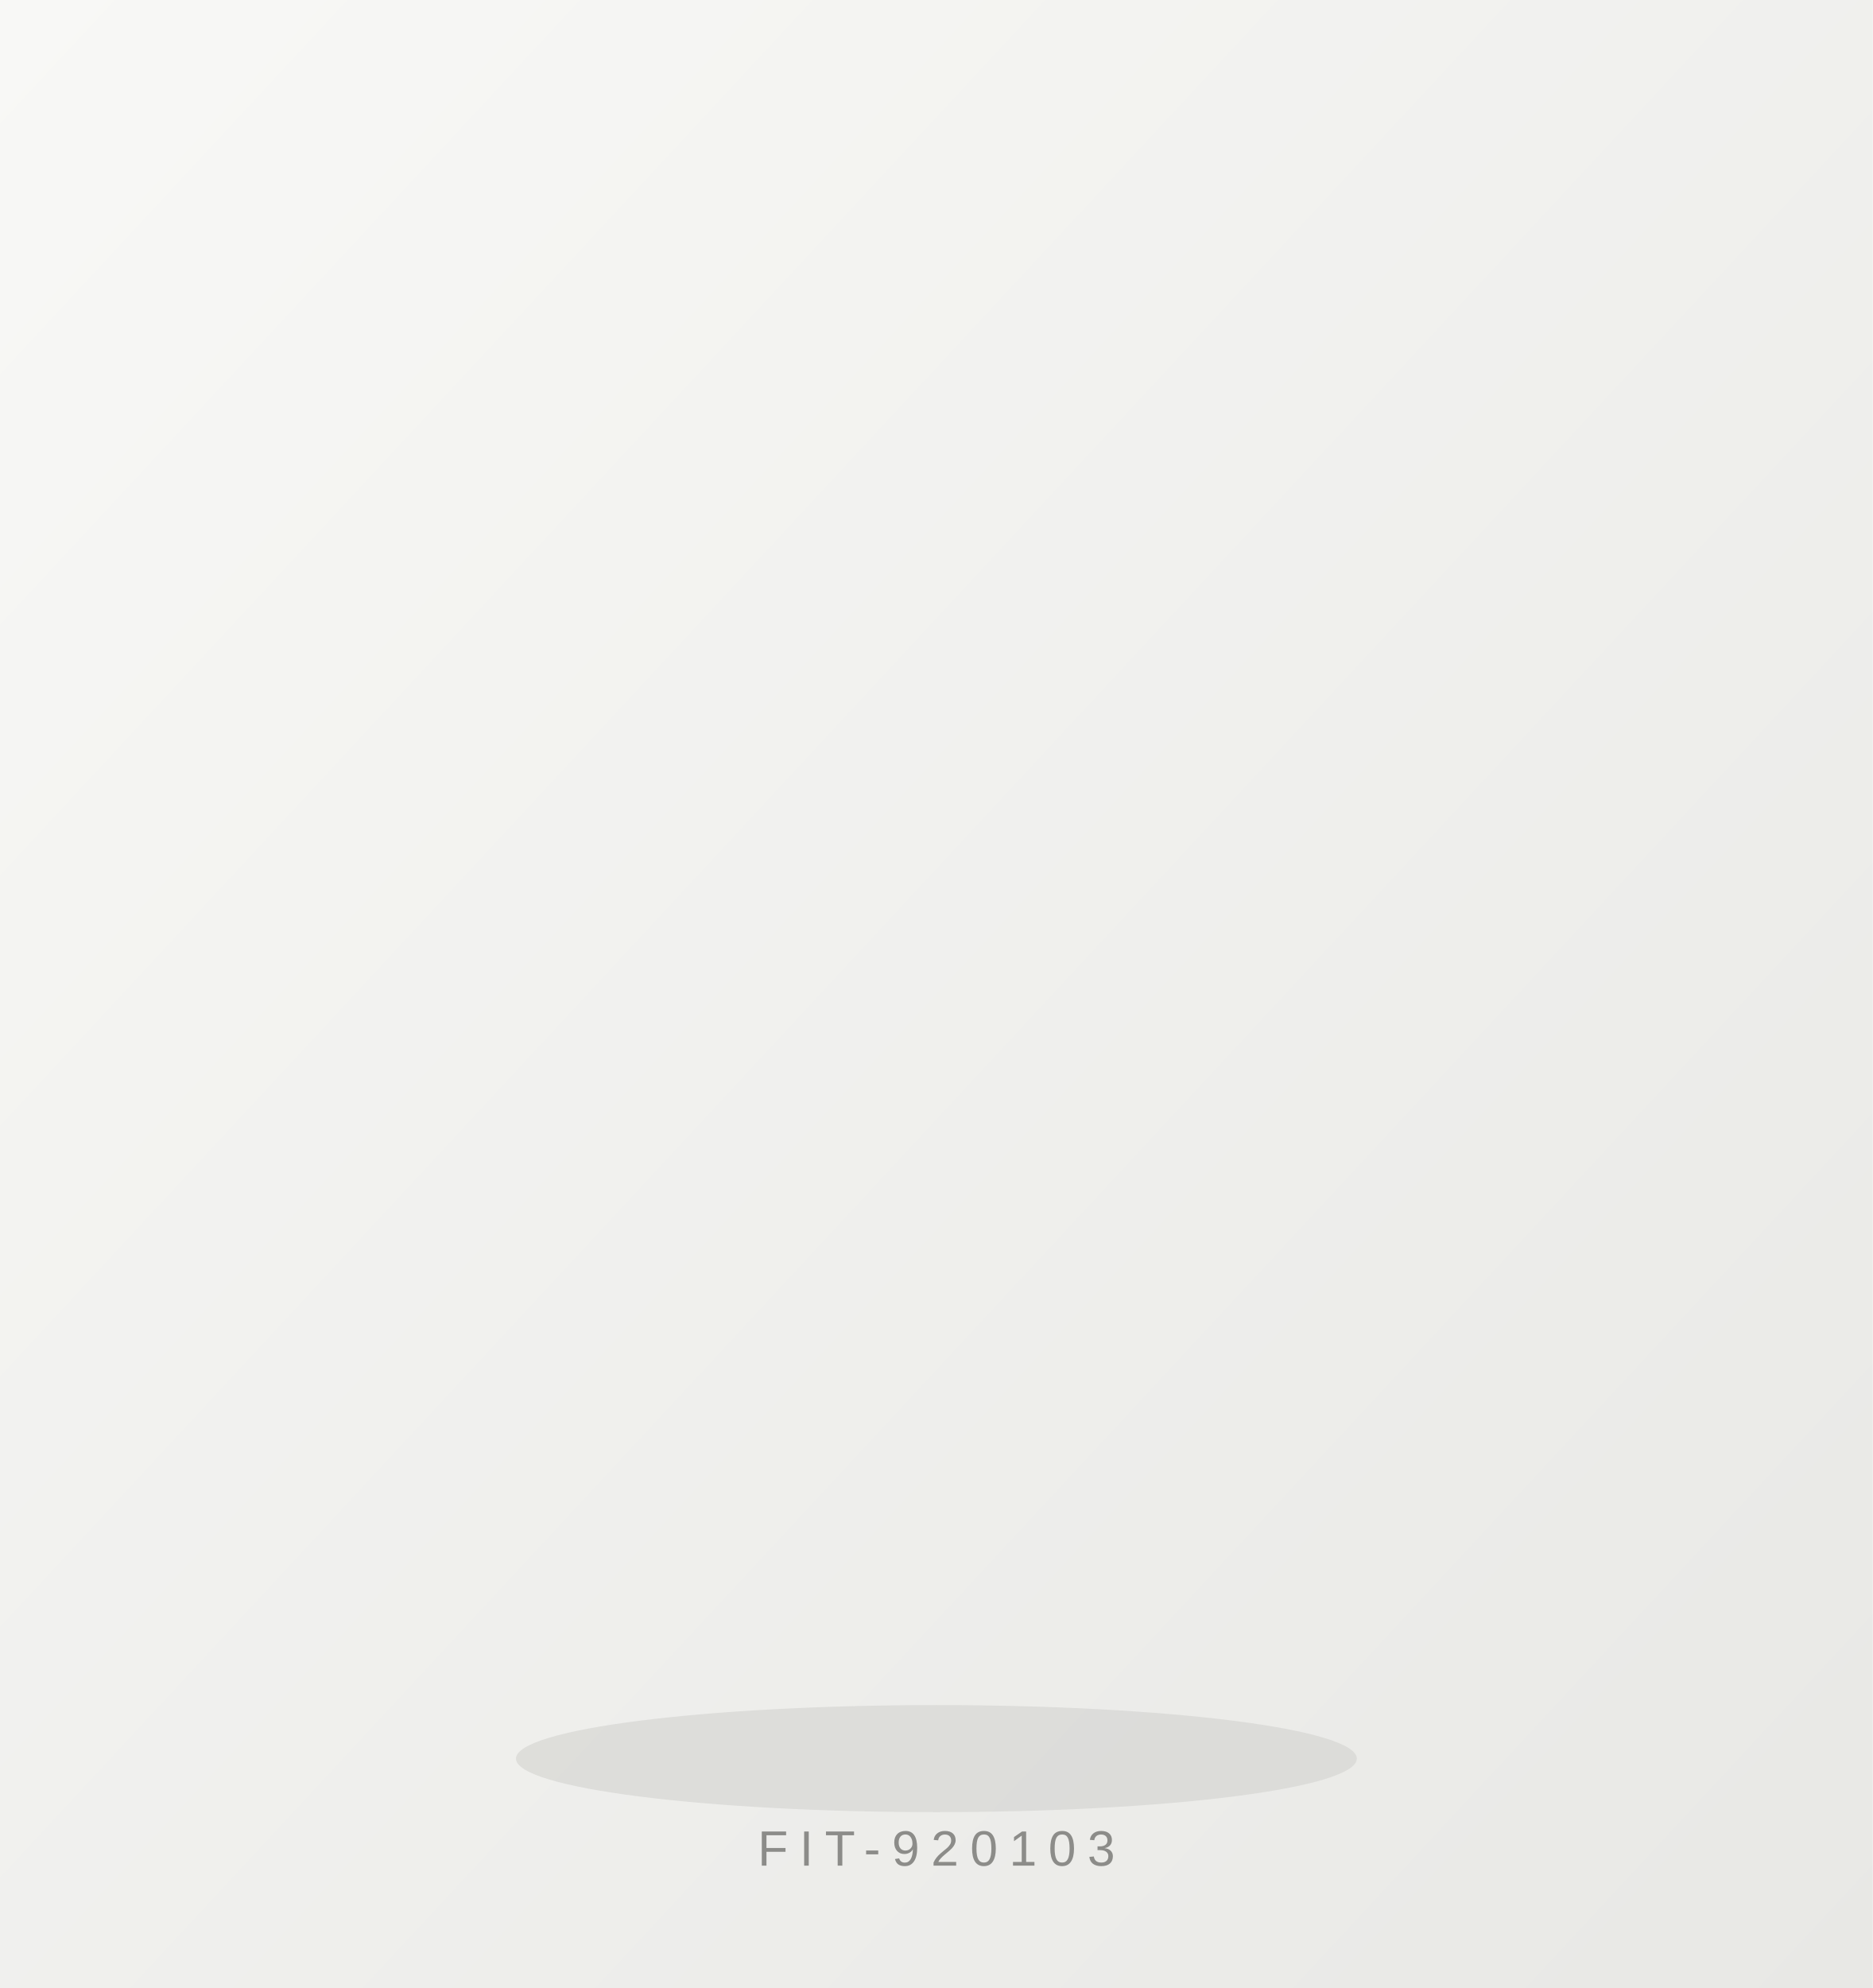
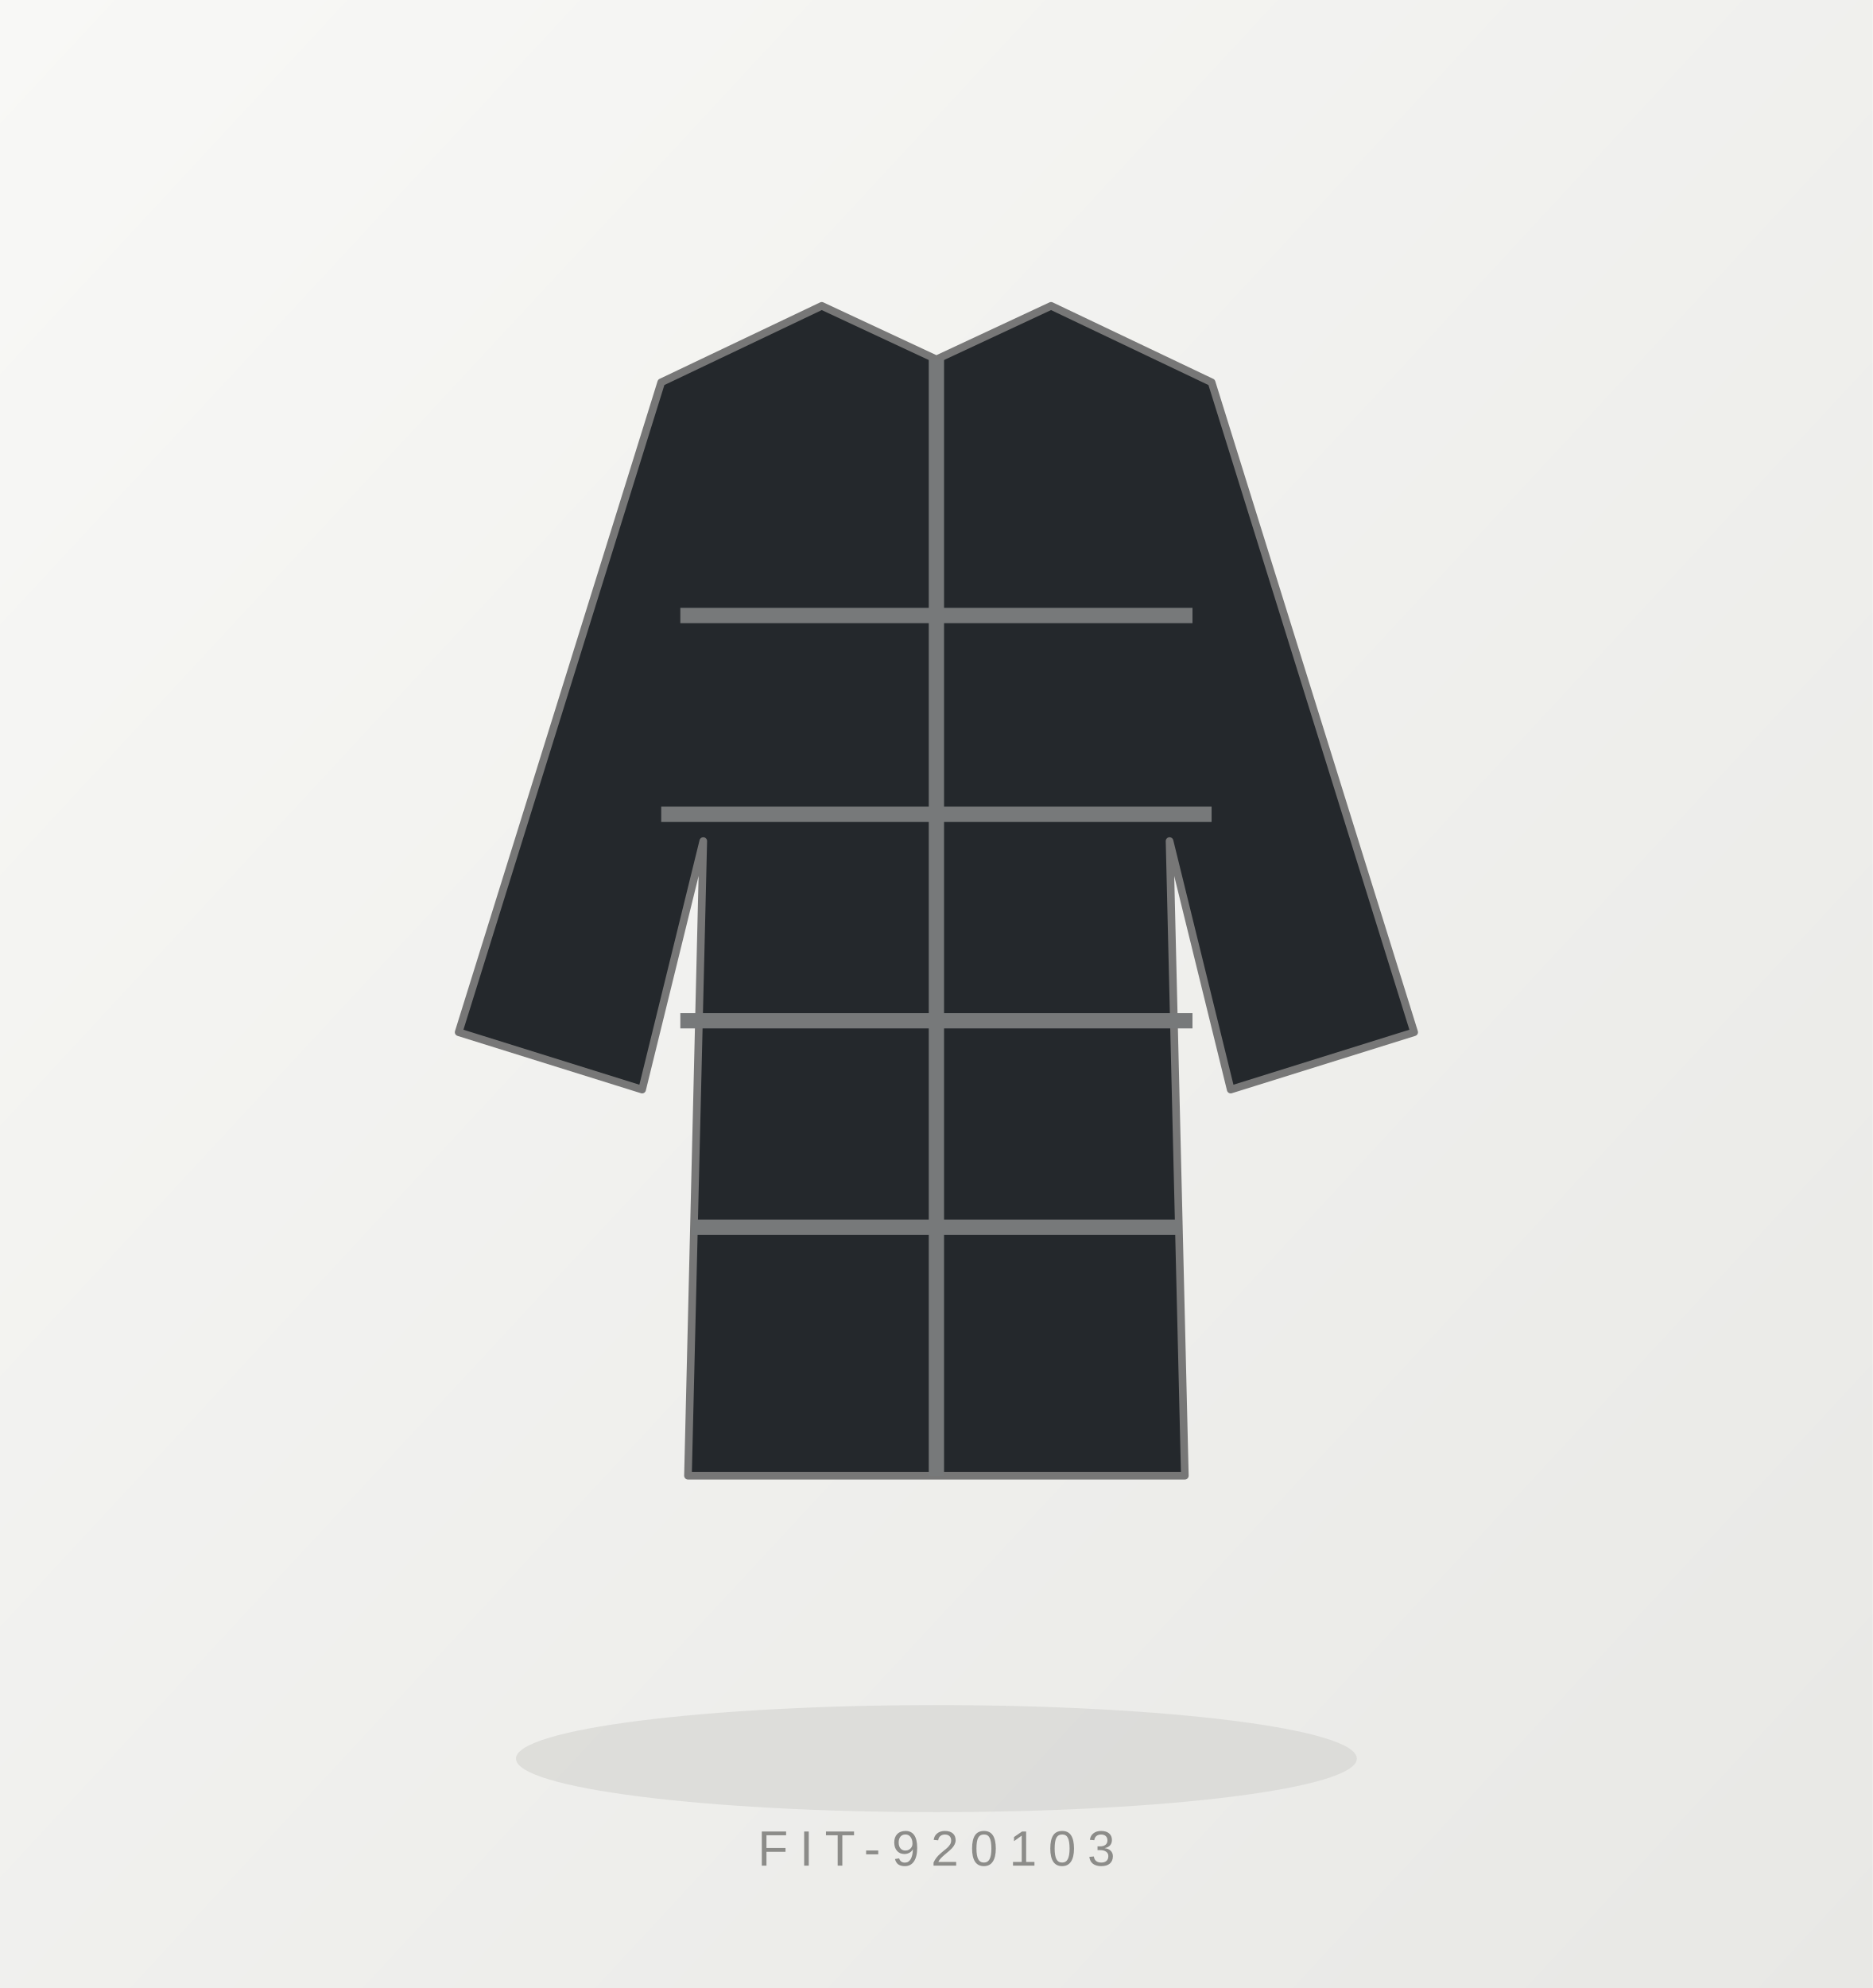
<svg xmlns="http://www.w3.org/2000/svg" viewBox="0 0 490 520">
  <defs>
    <linearGradient id="bg" x2="1" y2="1">
      <stop stop-color="#f8f8f6" />
      <stop offset="1" stop-color="#e8e8e5" />
    </linearGradient>
-     <filter id="shadow">
-       <feDropShadow dx="3" dy="12" stdDeviation="10" flood-opacity=".16" />
-     </filter>
  </defs>
  <rect width="490" height="520" fill="url(#bg)" />
  <ellipse cx="245" cy="460" rx="110" ry="14" fill="#d2d2cf" opacity=".6" />
-   <g fill="puffer" stroke="#777" stroke-width="2" stroke-linejoin="round" filter="url(#shadow)">undefined</g>
+   <g fill="#24282c" stroke="#777" stroke-width="2" stroke-linejoin="round">
+     <path d="M173 100 L215 80 L245 94 L275 80 L317 100 L370 270 L322 285 L306 220 L310 386 H180 L184 220 L168 285 L120 270 Z" />
+     <path d="M178 161 H312 M173 213 H317 M178 267 H312 M181 321 H309 M245 94 V386" fill="none" stroke="#77797a" stroke-width="4" />
+   </g>
  <text x="245" y="488" text-anchor="middle" fill="#8c8c89" font-family="Arial" font-size="13" letter-spacing="3">FIT-920103</text>
</svg>
